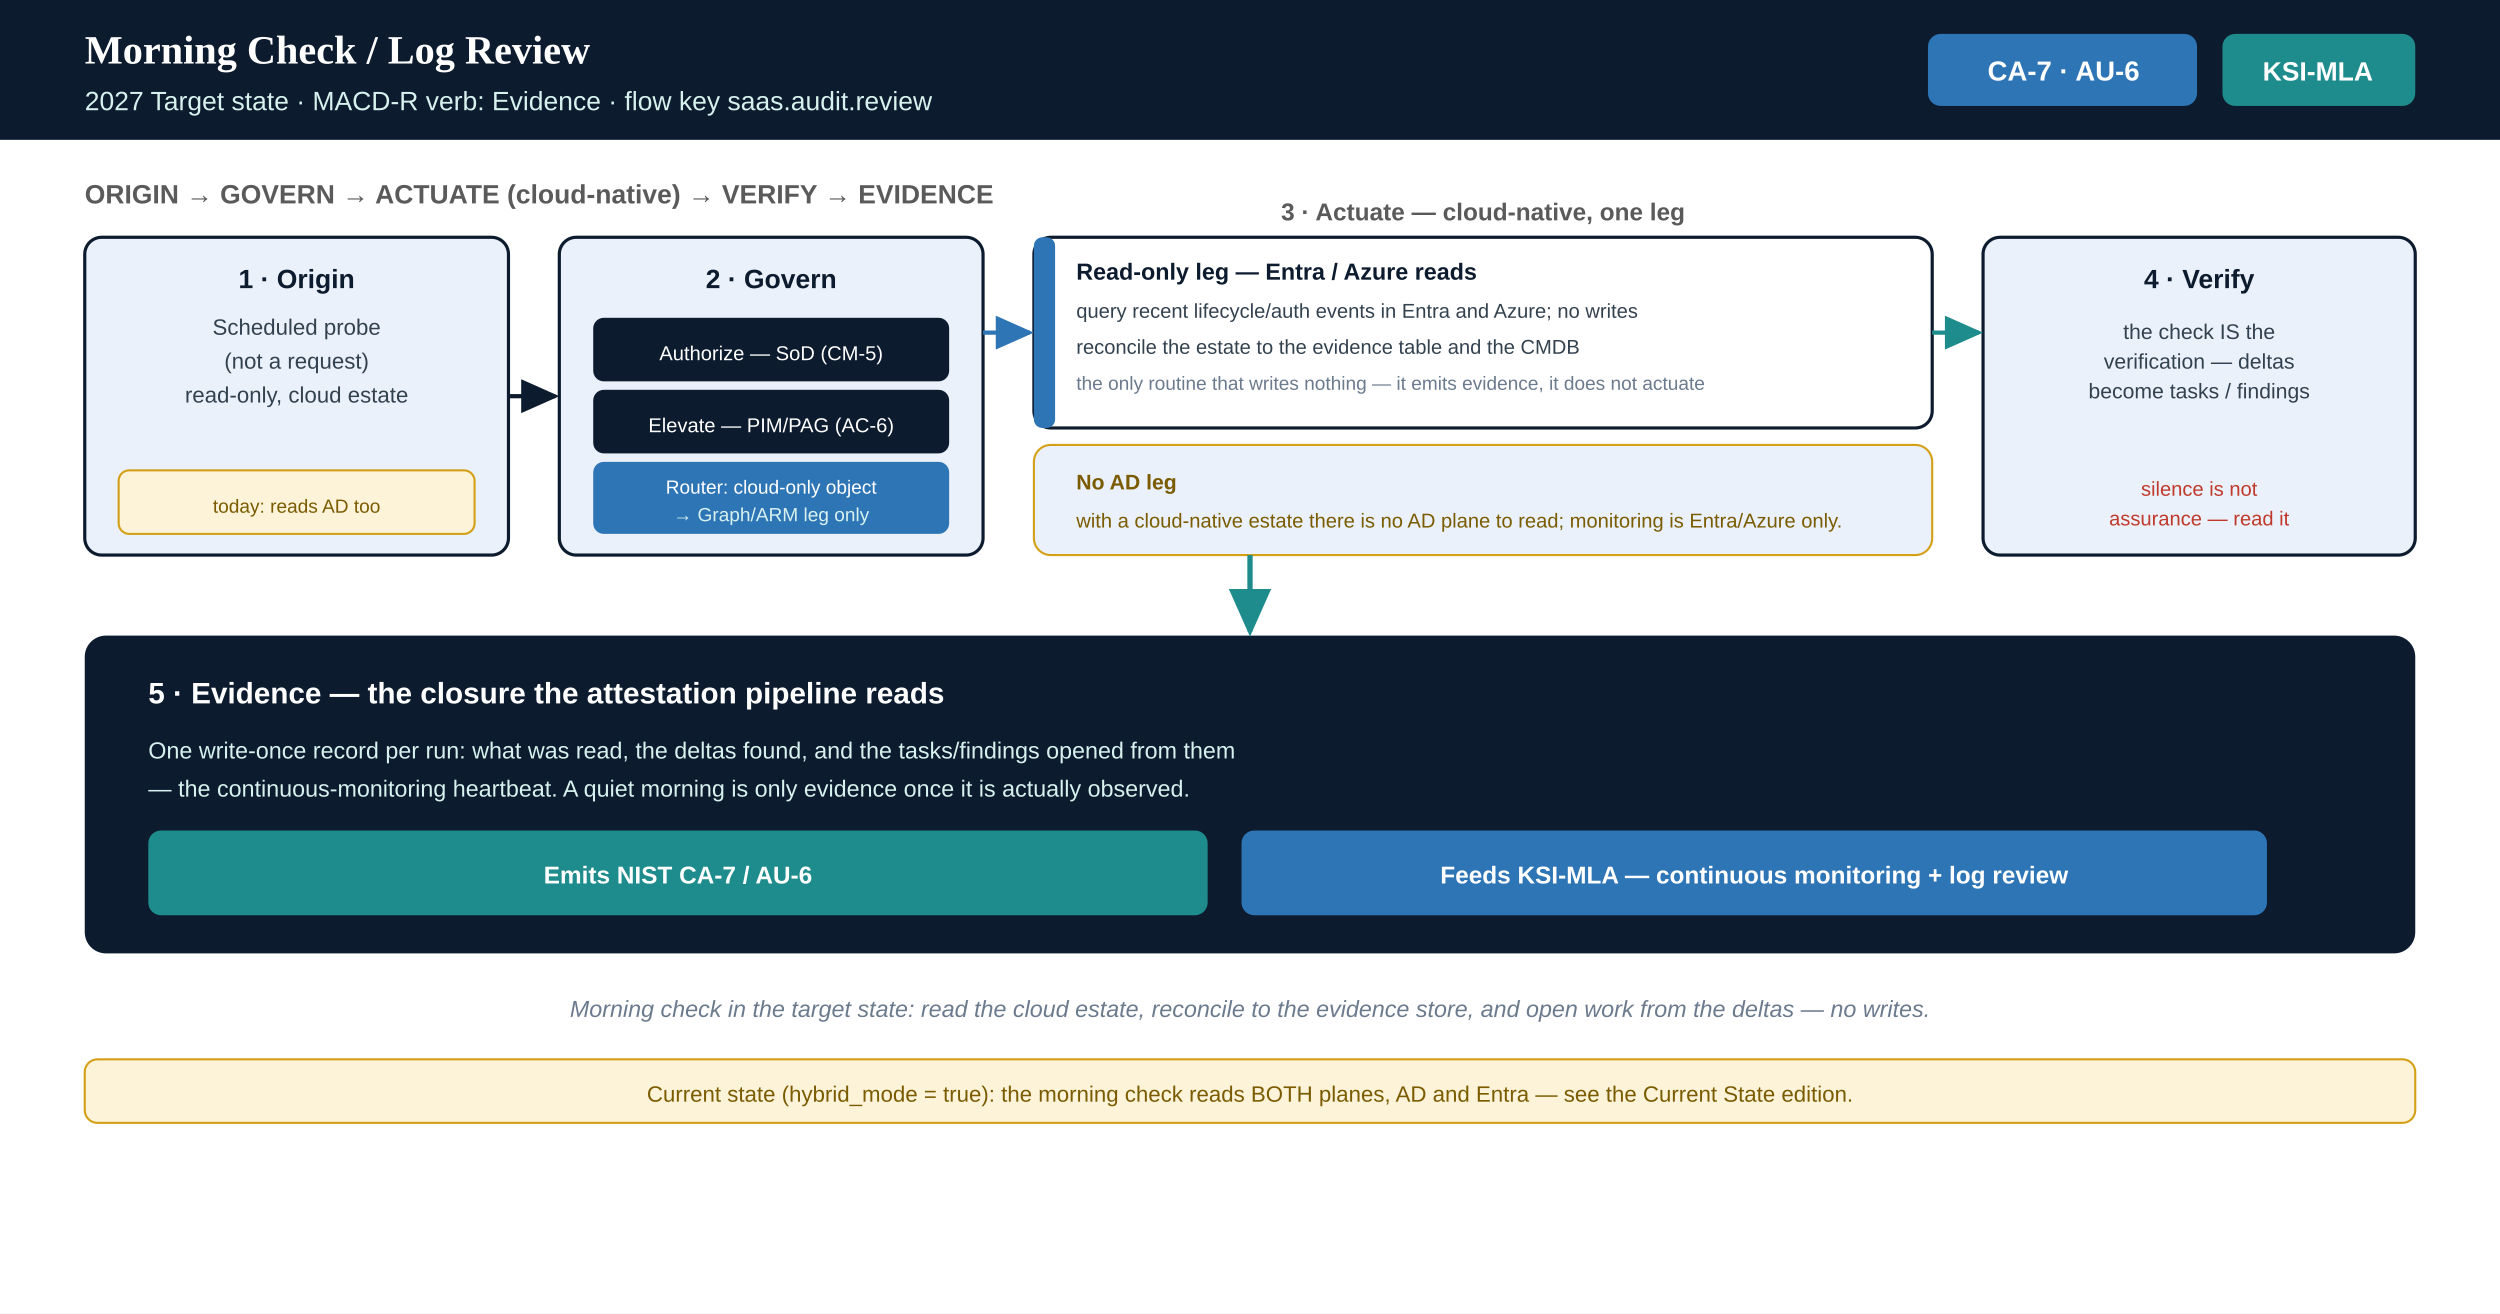
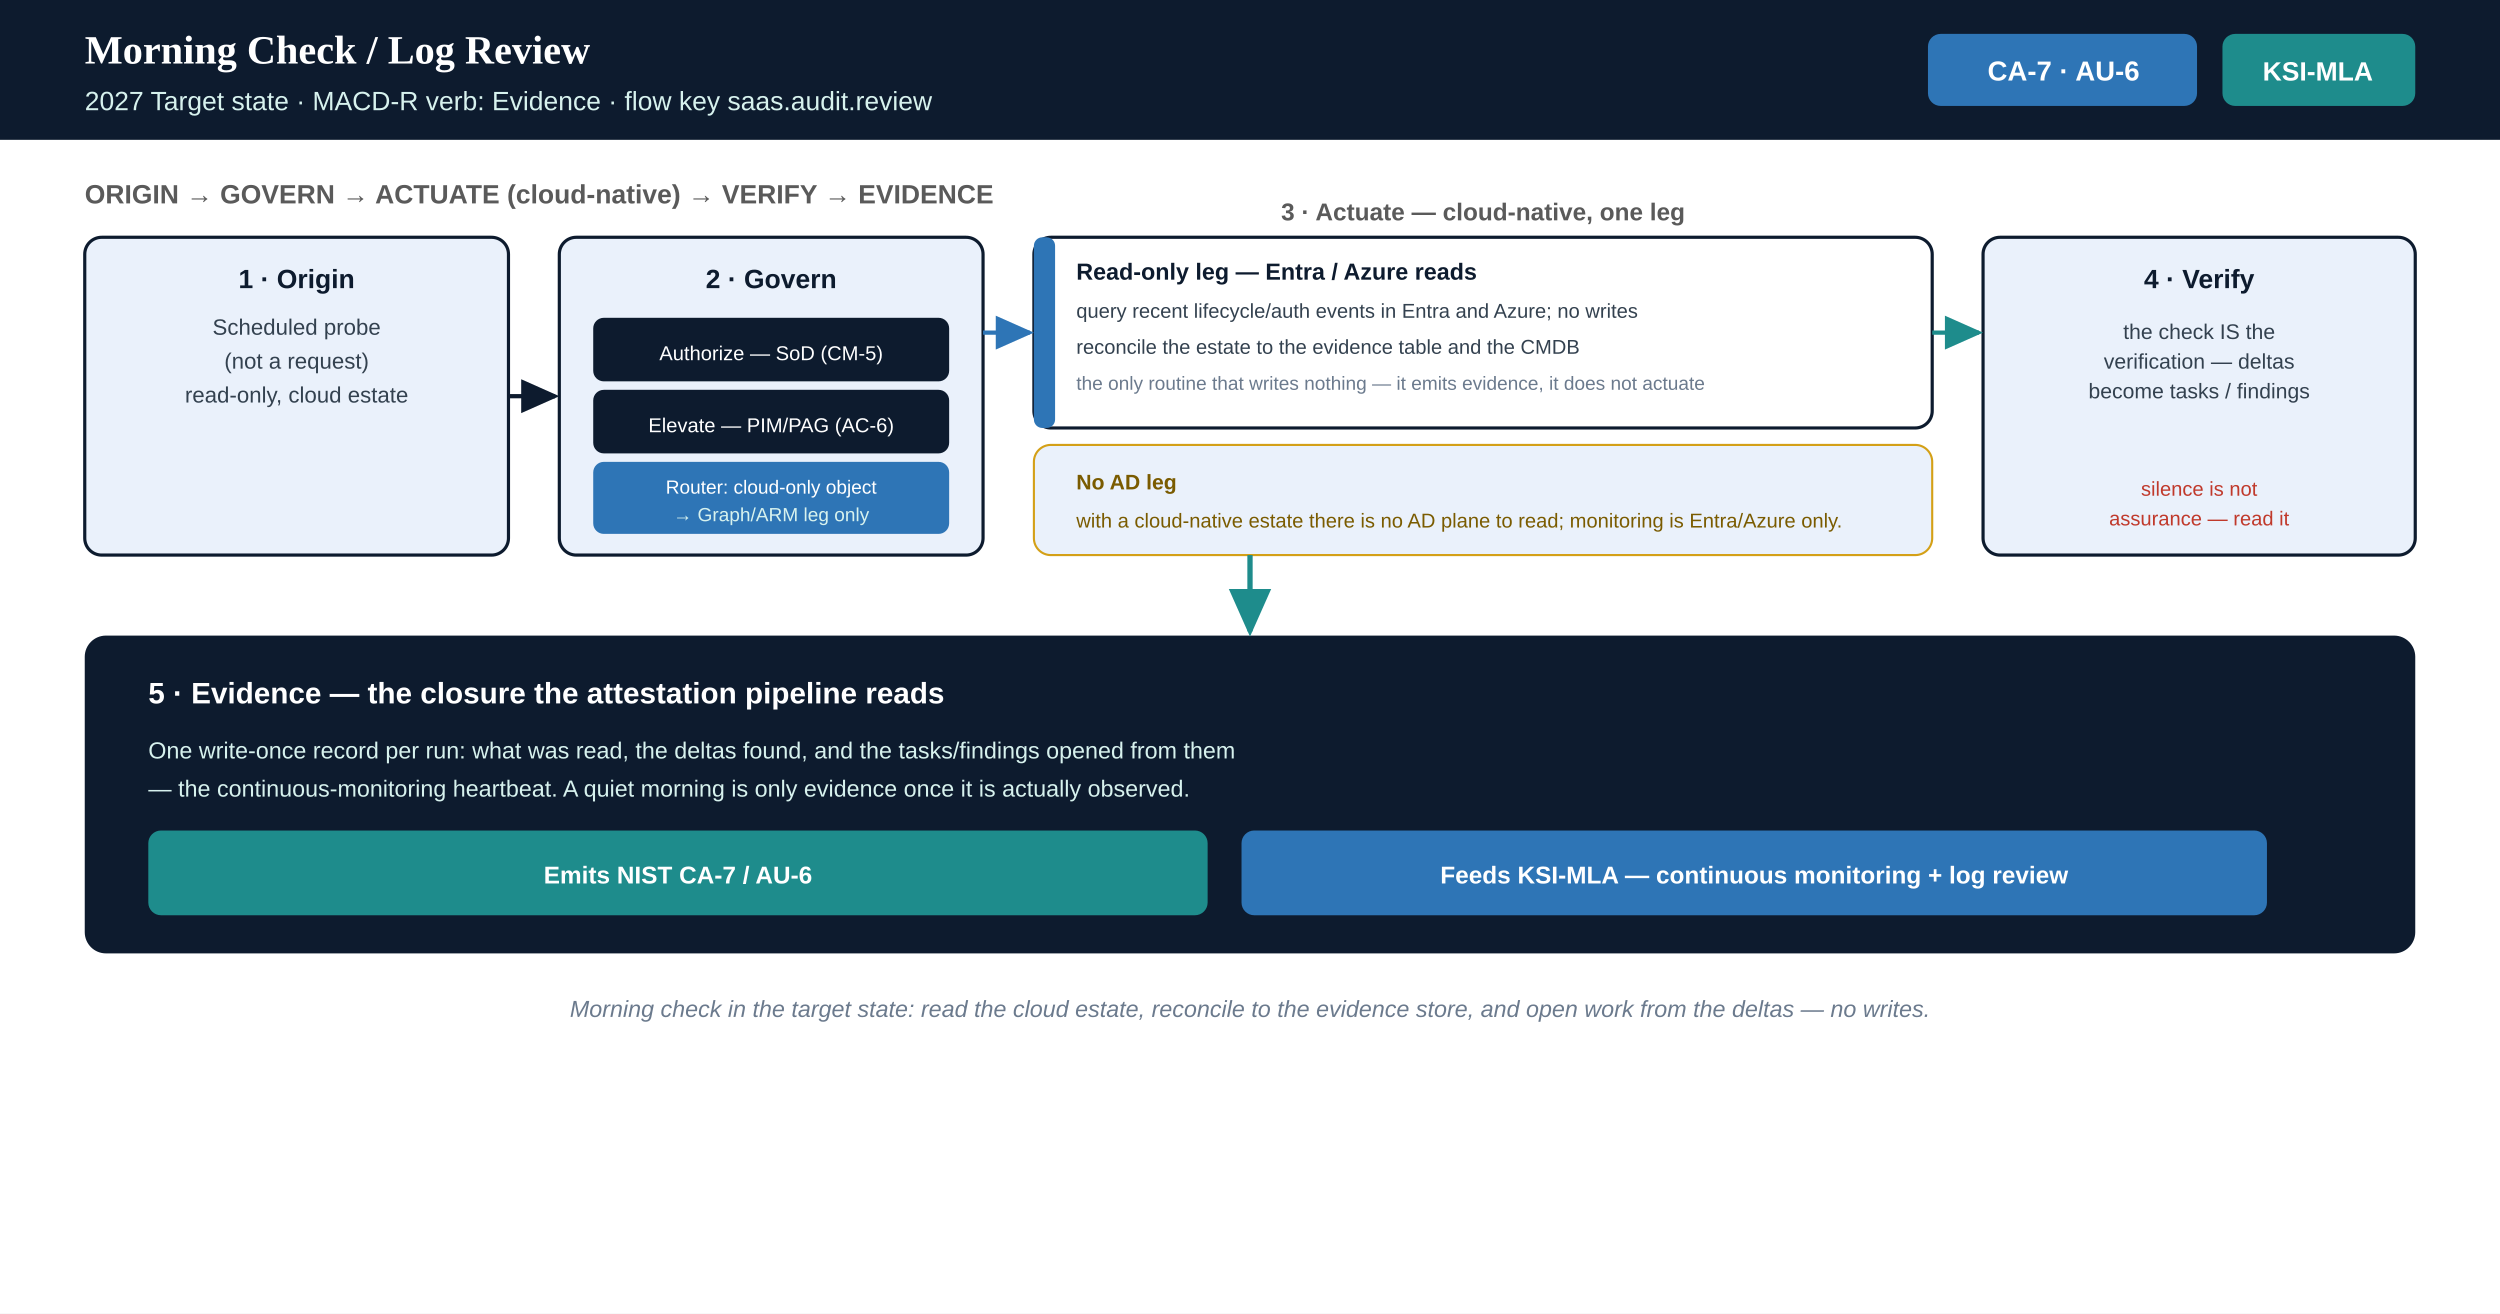
<svg xmlns="http://www.w3.org/2000/svg" viewBox="0 0 1180 620" font-family="Arial, 'Helvetica Neue', Helvetica, sans-serif">
  <rect width="1180" height="620" fill="#FFFFFF" />
  <defs>
    <marker id="a-navy" markerWidth="9" markerHeight="8" refX="8" refY="4" orient="auto">
      <polygon points="0 0, 9 4, 0 8" fill="#0D1B2E" />
    </marker>
    <marker id="a-teal" markerWidth="9" markerHeight="8" refX="8" refY="4" orient="auto">
      <polygon points="0 0, 9 4, 0 8" fill="#1E8C8C" />
    </marker>
    <marker id="a-blue" markerWidth="9" markerHeight="8" refX="8" refY="4" orient="auto">
      <polygon points="0 0, 9 4, 0 8" fill="#2E75B6" />
    </marker>
  </defs>
  <rect x="0" y="0" width="1180" height="66" fill="#0D1B2E" />
  <text x="40" y="30" font-family="Georgia, 'Times New Roman', serif" font-size="19" font-weight="bold" fill="#FFFFFF">Morning Check / Log Review</text>
  <text x="40" y="52" font-size="12.5" fill="#D7F2EE">2027 Target state · MACD-R verb: Evidence · flow key saas.audit.review</text>
  <rect x="910" y="16" width="127" height="34" rx="6" fill="#2E75B6" />
  <text x="974" y="38" text-anchor="middle" font-size="13" font-weight="bold" fill="#FFFFFF">CA-7 · AU-6</text>
  <rect x="1049" y="16" width="91" height="34" rx="6" fill="#1E8C8C" />
  <text x="1094" y="38" text-anchor="middle" font-size="12.5" font-weight="bold" fill="#FFFFFF">KSI-MLA</text>
  <text x="40" y="96" font-size="12.5" font-weight="bold" fill="#5A5A5A">ORIGIN → GOVERN → ACTUATE (cloud-native) → VERIFY → EVIDENCE</text>
  <rect x="40" y="112" width="200" height="150" rx="8" fill="#EAF1FB" stroke="#0D1B2E" stroke-width="1.5" />
  <text x="140" y="136" text-anchor="middle" font-size="12.5" font-weight="bold" fill="#0D1B2E">1 · Origin</text>
  <text x="140" y="158" text-anchor="middle" font-size="10.5" font-weight="normal" fill="#33414F">Scheduled probe</text>
  <text x="140" y="174" text-anchor="middle" font-size="10.5" font-weight="normal" fill="#33414F">(not a request)</text>
  <text x="140" y="190" text-anchor="middle" font-size="10.5" font-weight="normal" fill="#33414F">read-only, cloud estate</text>
-   <rect x="56" y="222" width="168" height="30" rx="5" fill="#FCF3D9" stroke="#D4A017" stroke-width="1" />
-   <text x="140" y="242" text-anchor="middle" font-size="9" fill="#7A5B00">today: reads AD too</text>
  <rect x="264" y="112" width="200" height="150" rx="8" fill="#EAF1FB" stroke="#0D1B2E" stroke-width="1.5" />
  <text x="364" y="136" text-anchor="middle" font-size="12.5" font-weight="bold" fill="#0D1B2E">2 · Govern</text>
  <rect x="280" y="150" width="168" height="30" rx="5" fill="#0D1B2E" />
  <text x="364" y="170" text-anchor="middle" font-size="9.5" fill="#FFFFFF">Authorize — SoD (CM-5)</text>
  <rect x="280" y="184" width="168" height="30" rx="5" fill="#0D1B2E" />
  <text x="364" y="204" text-anchor="middle" font-size="9.5" fill="#FFFFFF">Elevate — PIM/PAG (AC-6)</text>
  <rect x="280" y="218" width="168" height="34" rx="5" fill="#2E75B6" />
  <text x="364" y="233" text-anchor="middle" font-size="9" fill="#FFFFFF">Router: cloud-only object</text>
  <text x="364" y="246" text-anchor="middle" font-size="9" fill="#D7F2EE">→ Graph/ARM leg only</text>
  <text x="700" y="104" text-anchor="middle" font-size="11.5" font-weight="bold" fill="#5A5A5A">3 · Actuate — cloud-native, one leg</text>
  <rect x="488" y="112" width="424" height="90" rx="8" fill="#FFFFFF" stroke="#0D1B2E" stroke-width="1.5" />
  <rect x="488" y="112" width="10" height="90" rx="4" fill="#2E75B6" />
  <text x="508" y="132" font-size="11" font-weight="bold" fill="#0D1B2E">Read-only leg — Entra / Azure reads</text>
  <text x="508" y="150" font-size="9.5" fill="#33414F">query recent lifecycle/auth events in Entra and Azure; no writes</text>
  <text x="508" y="167" font-size="9.5" fill="#33414F">reconcile the estate to the evidence table and the CMDB</text>
  <text x="508" y="184" font-size="9" fill="#6B7A8D">the only routine that writes nothing — it emits evidence, it does not actuate</text>
  <rect x="488" y="210" width="424" height="52" rx="8" fill="#EAF1FB" stroke="#D4A017" stroke-width="1" />
  <text x="508" y="231" font-size="10" font-weight="bold" fill="#7A5B00">No AD leg</text>
  <text x="508" y="249" font-size="9.5" fill="#7A5B00">with a cloud-native estate there is no AD plane to read; monitoring is Entra/Azure only.</text>
  <rect x="936" y="112" width="204" height="150" rx="8" fill="#EAF1FB" stroke="#0D1B2E" stroke-width="1.5" />
  <text x="1038" y="136" text-anchor="middle" font-size="12.5" font-weight="bold" fill="#0D1B2E">4 · Verify</text>
  <text x="1038" y="160" text-anchor="middle" font-size="10" font-weight="normal" fill="#33414F">the check IS the</text>
  <text x="1038" y="174" text-anchor="middle" font-size="10" font-weight="normal" fill="#33414F">verification — deltas</text>
  <text x="1038" y="188" text-anchor="middle" font-size="10" font-weight="normal" fill="#33414F">become tasks / findings</text>
  <text x="1038" y="234" text-anchor="middle" font-size="9.5" fill="#C0392B">silence is not</text>
  <text x="1038" y="248" text-anchor="middle" font-size="9.5" fill="#C0392B">assurance — read it</text>
  <rect x="40" y="300" width="1100" height="150" rx="10" fill="#0D1B2E" />
  <text x="70" y="332" font-size="14" font-weight="bold" fill="#FFFFFF">5 · Evidence — the closure the attestation pipeline reads</text>
  <text x="70" y="358" font-size="11" fill="#D7F2EE">One write-once record per run: what was read, the deltas found, and the tasks/findings opened from them</text>
  <text x="70" y="376" font-size="11" fill="#D7F2EE">— the continuous-monitoring heartbeat. A quiet morning is only evidence once it is actually observed.</text>
  <rect x="70" y="392" width="500" height="40" rx="6" fill="#1E8C8C" />
  <text x="320" y="417" text-anchor="middle" font-size="11.5" font-weight="bold" fill="#FFFFFF">Emits NIST CA-7 / AU-6</text>
  <rect x="586" y="392" width="484" height="40" rx="6" fill="#2E75B6" />
  <text x="828" y="417" text-anchor="middle" font-size="11.5" font-weight="bold" fill="#FFFFFF">Feeds KSI-MLA — continuous monitoring + log review</text>
  <line x1="240" y1="187" x2="262" y2="187" stroke="#0D1B2E" stroke-width="2" marker-end="url(#a-navy)" />
  <line x1="464" y1="157" x2="486" y2="157" stroke="#2E75B6" stroke-width="2" marker-end="url(#a-blue)" />
  <line x1="912" y1="157" x2="934" y2="157" stroke="#1E8C8C" stroke-width="2" marker-end="url(#a-teal)" />
  <line x1="590" y1="262" x2="590" y2="298" stroke="#1E8C8C" stroke-width="2.5" marker-end="url(#a-teal)" />
  <text x="590" y="480" text-anchor="middle" font-size="11" font-style="italic" fill="#6B7A8D">Morning check in the target state: read the cloud estate, reconcile to the evidence store, and open work from the deltas — no writes.</text>
-   <rect x="40" y="500" width="1100" height="30" rx="6" fill="#FCF3D9" stroke="#D4A017" stroke-width="1" />
-   <text x="590" y="520" text-anchor="middle" font-size="10.5" fill="#7A5B00">Current state (hybrid_mode = true): the morning check reads BOTH planes, AD and Entra — see the Current State edition.</text>
</svg>
